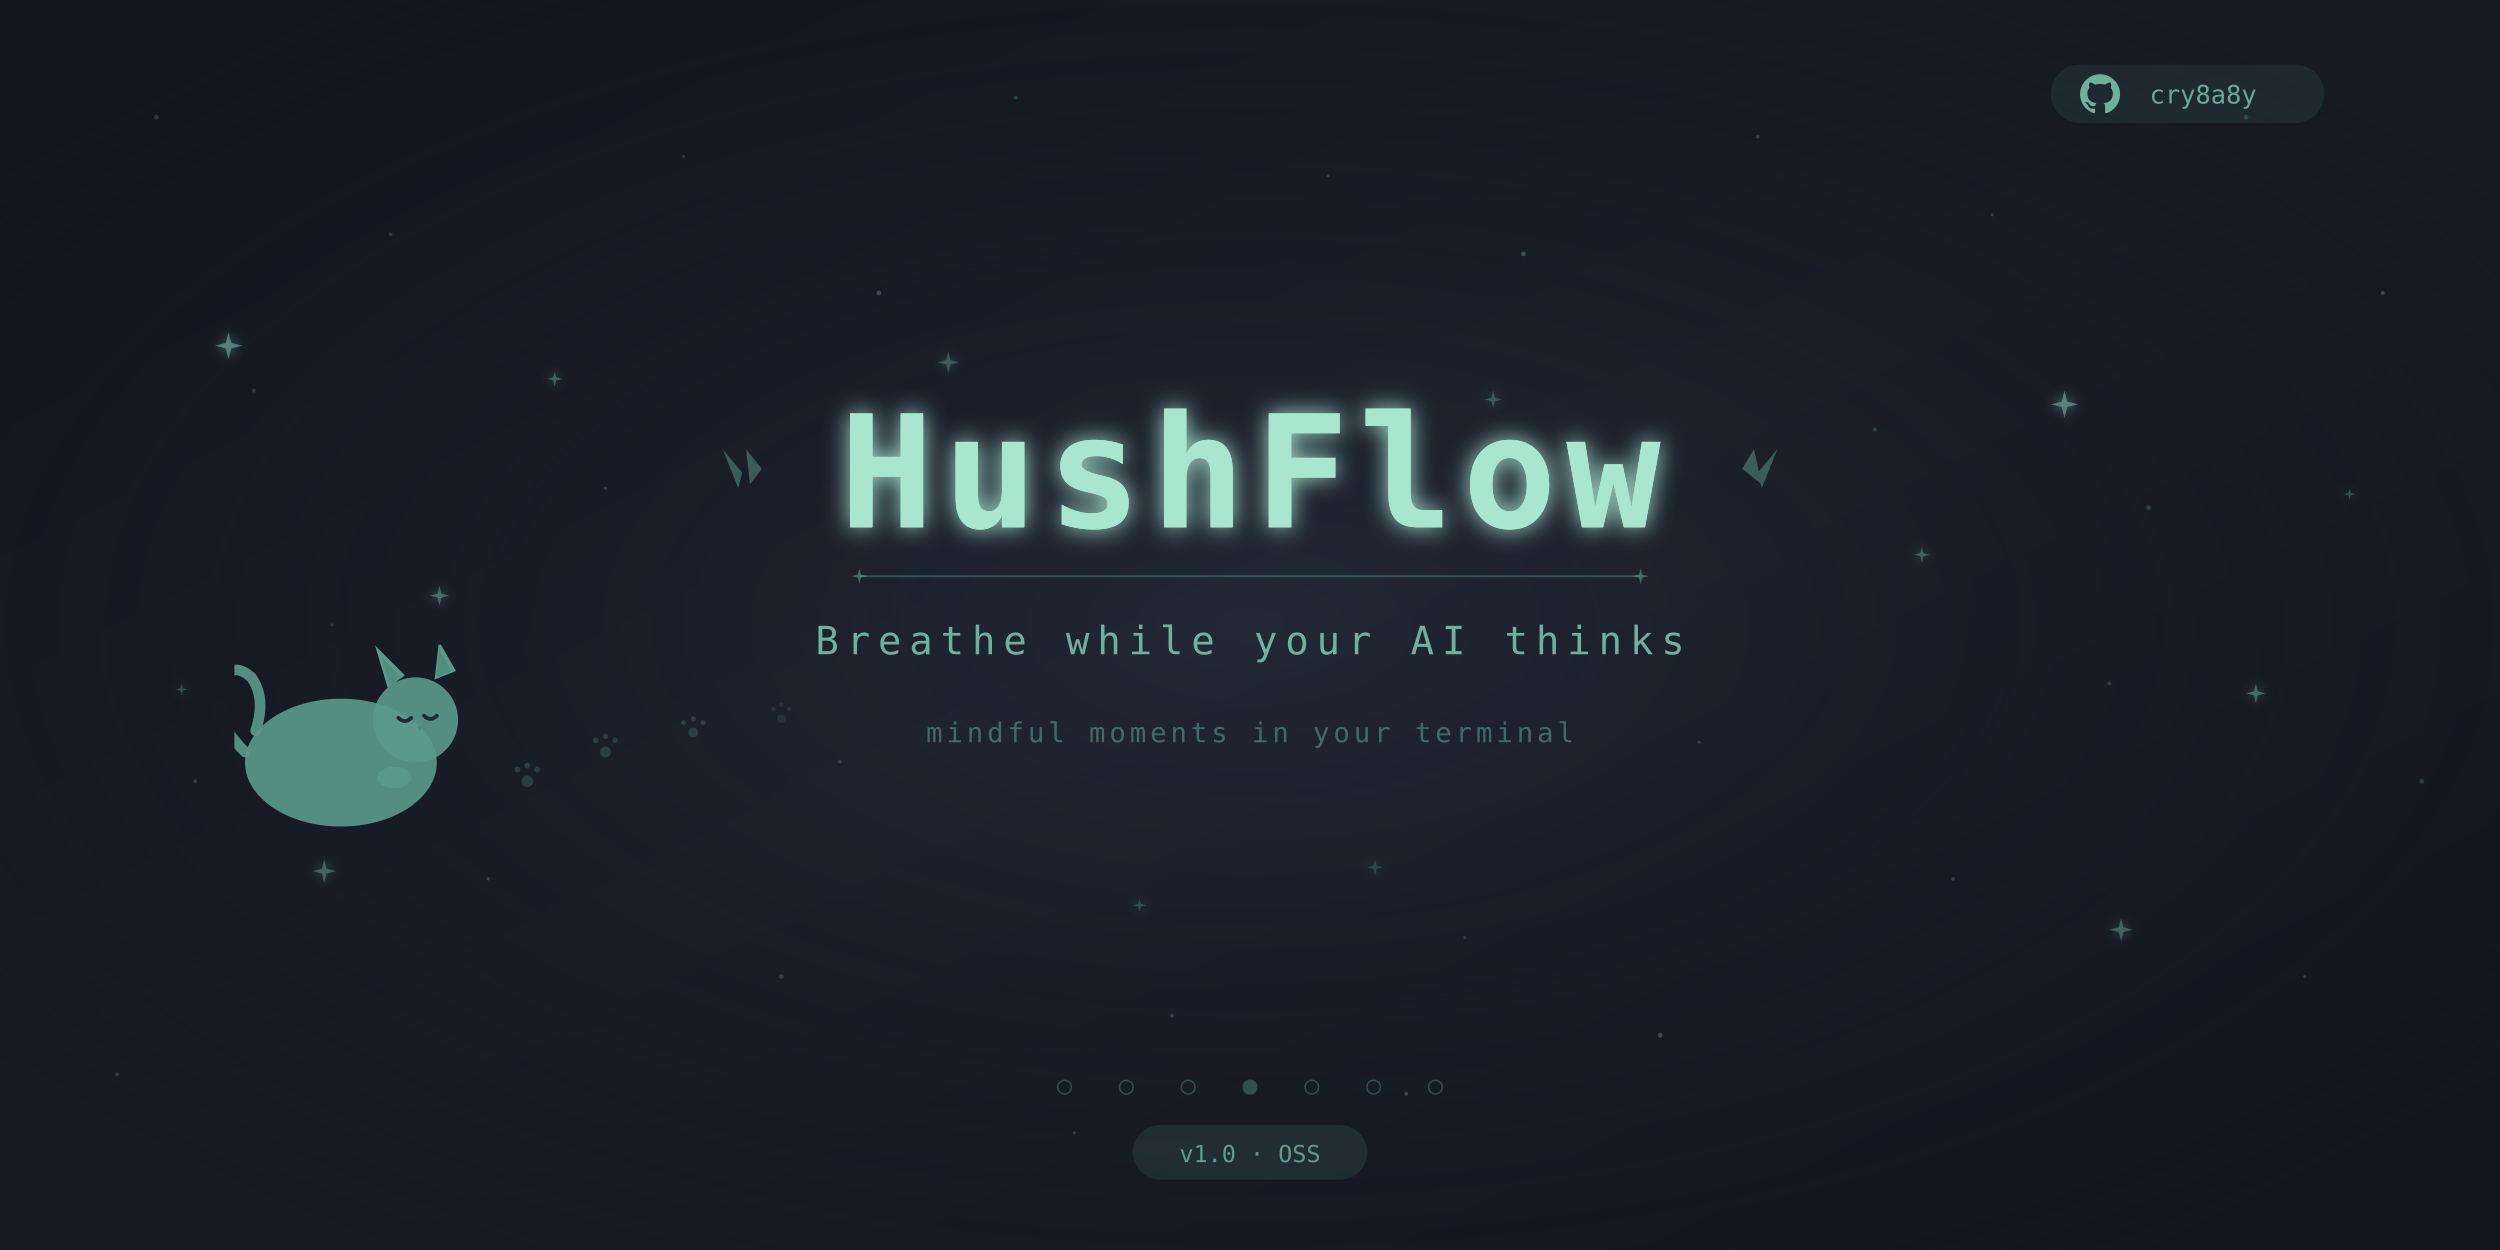
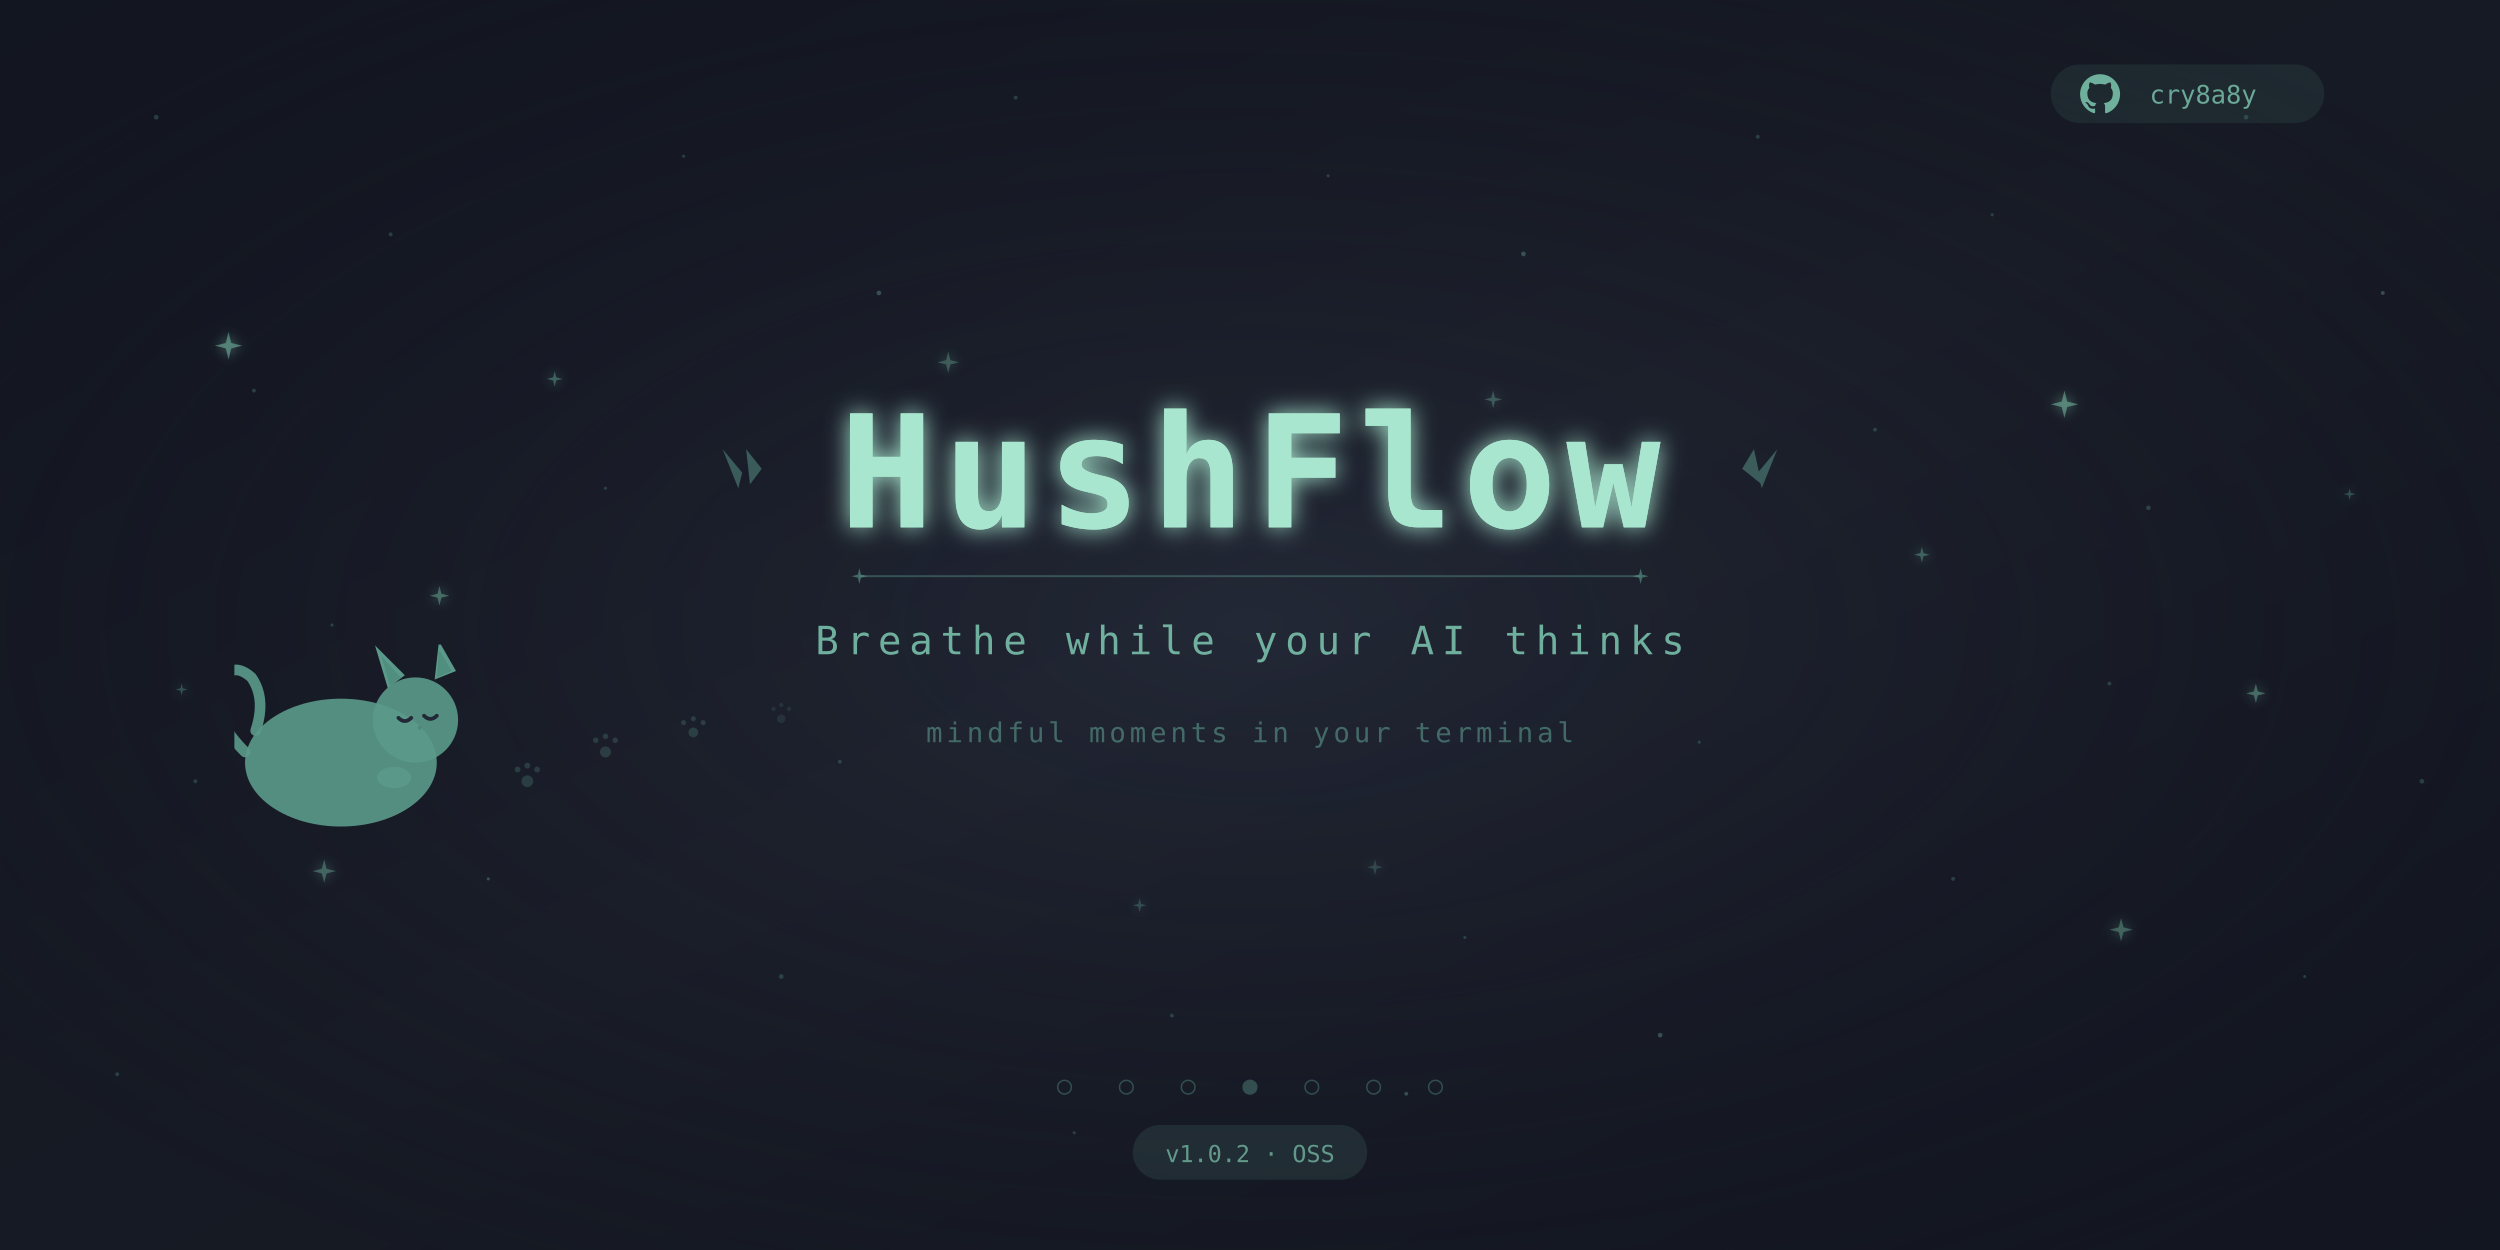
<svg xmlns="http://www.w3.org/2000/svg" viewBox="0 0 1280 640" width="1280" height="640">
  <defs>
    <linearGradient id="bg" x1="0%" y1="0%" x2="100%" y2="100%">
      <stop offset="0%" stop-color="#1a1e2e" />
      <stop offset="50%" stop-color="#232836" />
      <stop offset="100%" stop-color="#1a1e2e" />
    </linearGradient>
    <filter id="glow" x="-50%" y="-50%" width="200%" height="200%">
      <feGaussianBlur stdDeviation="3" result="blur" />
      <feComposite in="SourceGraphic" in2="blur" operator="over" />
    </filter>
    <filter id="glowStrong" x="-50%" y="-50%" width="200%" height="200%">
      <feGaussianBlur stdDeviation="6" result="blur" />
      <feComposite in="SourceGraphic" in2="blur" operator="over" />
    </filter>
    <radialGradient id="vignette" cx="50%" cy="50%" r="60%">
      <stop offset="0%" stop-color="transparent" />
      <stop offset="100%" stop-color="#0d1017" stop-opacity="0.6" />
    </radialGradient>
    <symbol id="cat-sleeping" viewBox="0 0 110 100">
      <ellipse cx="50" cy="55" rx="45" ry="30" fill="#5b9a8b" opacity="0.9" />
      <circle cx="85" cy="35" r="20" fill="#5b9a8b" opacity="0.9" />
      <polygon points="72,20 66,0 80,14" fill="#5b9a8b" />
      <polygon points="94,16 96,-2 104,12" fill="#5b9a8b" />
      <polygon points="73,19 69,5 78,15" fill="#4a8577" opacity="0.6" />
      <polygon points="95,15 96,2 102,12" fill="#4a8577" opacity="0.6" />
      <path d="M77 34 Q80 37 83 34" fill="none" stroke="#232836" stroke-width="1.8" stroke-linecap="round" />
      <path d="M89 33 Q92 36 95 33" fill="none" stroke="#232836" stroke-width="1.8" stroke-linecap="round" />
      <polygon points="86,38 88,38 87,40" fill="#4a8577" />
      <path d="M5 50 Q-15 30 -5 15 Q0 8 8 15 Q15 25 10 40" fill="none" stroke="#5b9a8b" stroke-width="5" stroke-linecap="round" opacity="0.9" />
      <ellipse cx="75" cy="62" rx="8" ry="5" fill="#5b9a8b" opacity="0.85" />
    </symbol>
    <symbol id="sparkle" viewBox="0 0 20 20">
      <path d="M10 0 L12 8 L20 10 L12 12 L10 20 L8 12 L0 10 L8 8 Z" fill="#7ec8b0" />
    </symbol>
    <symbol id="sparkle-sm" viewBox="0 0 10 10">
      <path d="M5 0 L6 4 L10 5 L6 6 L5 10 L4 6 L0 5 L4 4 Z" fill="#5b9a8b" />
    </symbol>
  </defs>
  <rect width="1280" height="640" fill="url(#bg)" />
  <rect width="1280" height="640" fill="url(#vignette)" />
  <g opacity="0.3">
    <circle cx="80" cy="60" r="1.2" fill="#5b9a8b" />
    <circle cx="200" cy="120" r="1" fill="#5b9a8b" />
    <circle cx="350" cy="80" r="0.8" fill="#5b9a8b" />
    <circle cx="450" cy="150" r="1.2" fill="#7ec8b0" />
    <circle cx="520" cy="50" r="1" fill="#5b9a8b" />
    <circle cx="680" cy="90" r="0.8" fill="#5b9a8b" />
    <circle cx="780" cy="130" r="1.2" fill="#7ec8b0" />
    <circle cx="900" cy="70" r="1" fill="#5b9a8b" />
    <circle cx="1020" cy="110" r="0.8" fill="#5b9a8b" />
    <circle cx="1150" cy="60" r="1.2" fill="#5b9a8b" />
    <circle cx="1220" cy="150" r="1" fill="#7ec8b0" />
    <circle cx="130" cy="200" r="1" fill="#5b9a8b" />
    <circle cx="310" cy="250" r="0.8" fill="#5b9a8b" />
    <circle cx="960" cy="220" r="1" fill="#5b9a8b" />
    <circle cx="1100" cy="260" r="1.2" fill="#5b9a8b" />
    <circle cx="100" cy="400" r="1" fill="#5b9a8b" />
    <circle cx="250" cy="450" r="0.8" fill="#7ec8b0" />
    <circle cx="400" cy="500" r="1.2" fill="#5b9a8b" />
    <circle cx="600" cy="520" r="1" fill="#5b9a8b" />
    <circle cx="750" cy="480" r="0.8" fill="#5b9a8b" />
    <circle cx="850" cy="530" r="1.2" fill="#7ec8b0" />
    <circle cx="1000" cy="450" r="1" fill="#5b9a8b" />
    <circle cx="1180" cy="500" r="0.8" fill="#5b9a8b" />
    <circle cx="60" cy="550" r="1" fill="#5b9a8b" />
    <circle cx="1240" cy="400" r="1.2" fill="#5b9a8b" />
    <circle cx="170" cy="320" r="0.8" fill="#5b9a8b" />
    <circle cx="1080" cy="350" r="1" fill="#5b9a8b" />
    <circle cx="550" cy="580" r="0.8" fill="#5b9a8b" />
    <circle cx="720" cy="560" r="1" fill="#7ec8b0" />
    <circle cx="430" cy="390" r="1" fill="#5b9a8b" />
    <circle cx="870" cy="380" r="0.8" fill="#5b9a8b" />
  </g>
  <g filter="url(#glow)">
    <use href="#sparkle" x="110" y="170" width="14" height="14" opacity="0.5" />
    <use href="#sparkle" x="220" y="300" width="10" height="10" opacity="0.4" />
    <use href="#sparkle" x="160" y="440" width="12" height="12" opacity="0.35" />
    <use href="#sparkle-sm" x="280" y="190" width="8" height="8" opacity="0.5" />
    <use href="#sparkle-sm" x="90" y="350" width="6" height="6" opacity="0.4" />
    <use href="#sparkle" x="1050" y="200" width="14" height="14" opacity="0.5" />
    <use href="#sparkle" x="1150" y="350" width="10" height="10" opacity="0.4" />
    <use href="#sparkle" x="1080" y="470" width="12" height="12" opacity="0.35" />
    <use href="#sparkle-sm" x="980" y="280" width="8" height="8" opacity="0.5" />
    <use href="#sparkle-sm" x="1200" y="250" width="6" height="6" opacity="0.4" />
    <use href="#sparkle" x="480" y="180" width="11" height="11" opacity="0.3" />
    <use href="#sparkle" x="760" y="200" width="9" height="9" opacity="0.3" />
    <use href="#sparkle-sm" x="580" y="460" width="7" height="7" opacity="0.35" />
    <use href="#sparkle-sm" x="700" y="440" width="8" height="8" opacity="0.3" />
  </g>
  <use href="#cat-sleeping" x="120" y="330" width="120" height="110" filter="url(#glowStrong)" opacity="0.15" />
  <use href="#cat-sleeping" x="120" y="330" width="120" height="110" />
  <g fill="#5b9a8b" opacity="0.25">
    <circle cx="270" cy="400" r="3" />
    <circle cx="265" cy="394" r="1.5" />
    <circle cx="270" cy="392" r="1.5" />
    <circle cx="275" cy="394" r="1.5" />
    <circle cx="310" cy="385" r="2.8" />
    <circle cx="305" cy="379" r="1.4" />
    <circle cx="310" cy="377" r="1.4" />
    <circle cx="315" cy="379" r="1.4" />
    <circle cx="355" cy="375" r="2.5" />
    <circle cx="350" cy="370" r="1.3" />
    <circle cx="355" cy="368" r="1.3" />
    <circle cx="360" cy="370" r="1.3" />
    <g opacity="0.6">
      <circle cx="400" cy="368" r="2.2" />
      <circle cx="396" cy="363" r="1.1" />
      <circle cx="400" cy="361" r="1.1" />
      <circle cx="404" cy="363" r="1.1" />
    </g>
  </g>
  <g filter="url(#glowStrong)">
    <text x="640" y="270" text-anchor="middle" font-family="'JetBrains Mono', 'Fira Code', 'SF Mono', monospace" font-size="80" font-weight="700" fill="#a8e6cf" letter-spacing="5">
      HushFlow
    </text>
  </g>
  <text x="640" y="270" text-anchor="middle" font-family="'JetBrains Mono', 'Fira Code', 'SF Mono', monospace" font-size="80" font-weight="700" fill="#a8e6cf" letter-spacing="5">
    HushFlow
  </text>
  <line x1="440" y1="295" x2="840" y2="295" stroke="#5b9a8b" stroke-width="1" opacity="0.4" />
  <use href="#sparkle-sm" x="436" y="291" width="8" height="8" opacity="0.6" />
  <use href="#sparkle-sm" x="836" y="291" width="8" height="8" opacity="0.6" />
  <text x="640" y="335" text-anchor="middle" font-family="'JetBrains Mono', 'Fira Code', 'SF Mono', monospace" font-size="20" fill="#7ec8b0" opacity="0.85" letter-spacing="4">
    Breathe while your AI thinks
  </text>
  <text x="640" y="380" text-anchor="middle" font-family="'JetBrains Mono', 'Fira Code', 'SF Mono', monospace" font-size="14" fill="#5b9a8b" opacity="0.6" letter-spacing="2">
    mindful moments in your terminal
  </text>
  <g transform="translate(370, 230)" opacity="0.5">
    <polygon points="8,20 0,0 10,12" fill="#5b9a8b" />
    <polygon points="14,18 12,0 20,10" fill="#5b9a8b" />
  </g>
  <g transform="translate(890, 230)" opacity="0.5">
    <polygon points="2,10 8,0 12,18" fill="#5b9a8b" />
    <polygon points="10,12 20,0 12,20" fill="#5b9a8b" />
  </g>
  <g opacity="0.4">
    <text x="640" y="560" text-anchor="middle" font-family="'JetBrains Mono', 'Fira Code', 'SF Mono', monospace" font-size="13" fill="#5b9a8b" letter-spacing="8">
      ○ ○ ○ ● ○ ○ ○
    </text>
  </g>
  <g transform="translate(640, 590)">
    <rect x="-60" y="-14" width="120" height="28" rx="14" fill="#5b9a8b" opacity="0.15" />
    <text x="0" y="5" text-anchor="middle" font-family="'JetBrains Mono', 'Fira Code', 'SF Mono', monospace" font-size="12" fill="#7ec8b0" opacity="0.7">
-       v1.0 · OSS
+       v1.0.2 · OSS
    </text>
  </g>
  <g transform="translate(1120, 48)">
    <rect x="-70" y="-15" width="140" height="30" rx="15" fill="#5b9a8b" opacity="0.12" />
    <g transform="translate(-55, -10) scale(0.04)" fill="#7ec8b0" opacity="0.85">
      <path d="M256 0C114.6 0 0 114.6 0 256c0 113.1 73.3 209 175.1 242.9 12.8 2.4 17.5-5.5 17.5-12.3 0-6.1-.2-26.2-.3-47.3-71.2 15.5-86.3-30.1-86.3-30.1-11.6-29.6-28.4-37.5-28.4-37.5-23.2-15.9 1.8-15.6 1.8-15.6 25.7 1.8 39.2 26.4 39.2 26.4 22.8 39.1 59.9 27.8 74.5 21.3 2.3-16.5 8.9-27.8 16.2-34.2-56.8-6.5-116.5-28.4-116.5-126.5 0-27.9 10-50.8 26.4-68.7-2.6-6.5-11.4-32.5 2.5-67.8 0 0 21.5-6.9 70.4 26.2 20.4-5.7 42.3-8.5 64.1-8.6 21.7.1 43.6 2.9 64.1 8.6 48.8-33.1 70.3-26.2 70.3-26.2 14 35.3 5.2 61.3 2.5 67.8 16.4 17.9 26.3 40.8 26.3 68.7 0 98.3-59.8 120-116.8 126.3 9.2 7.9 17.4 23.5 17.4 47.4 0 34.2-.3 61.8-.3 70.2 0 6.8 4.6 14.8 17.6 12.3C438.7 465 512 369.1 512 256 512 114.6 397.4 0 256 0z" />
    </g>
    <text x="8" y="5" text-anchor="middle" font-family="'JetBrains Mono', 'Fira Code', 'SF Mono', monospace" font-size="13" fill="#7ec8b0" opacity="0.8">
      cry8a8y
    </text>
  </g>
</svg>
